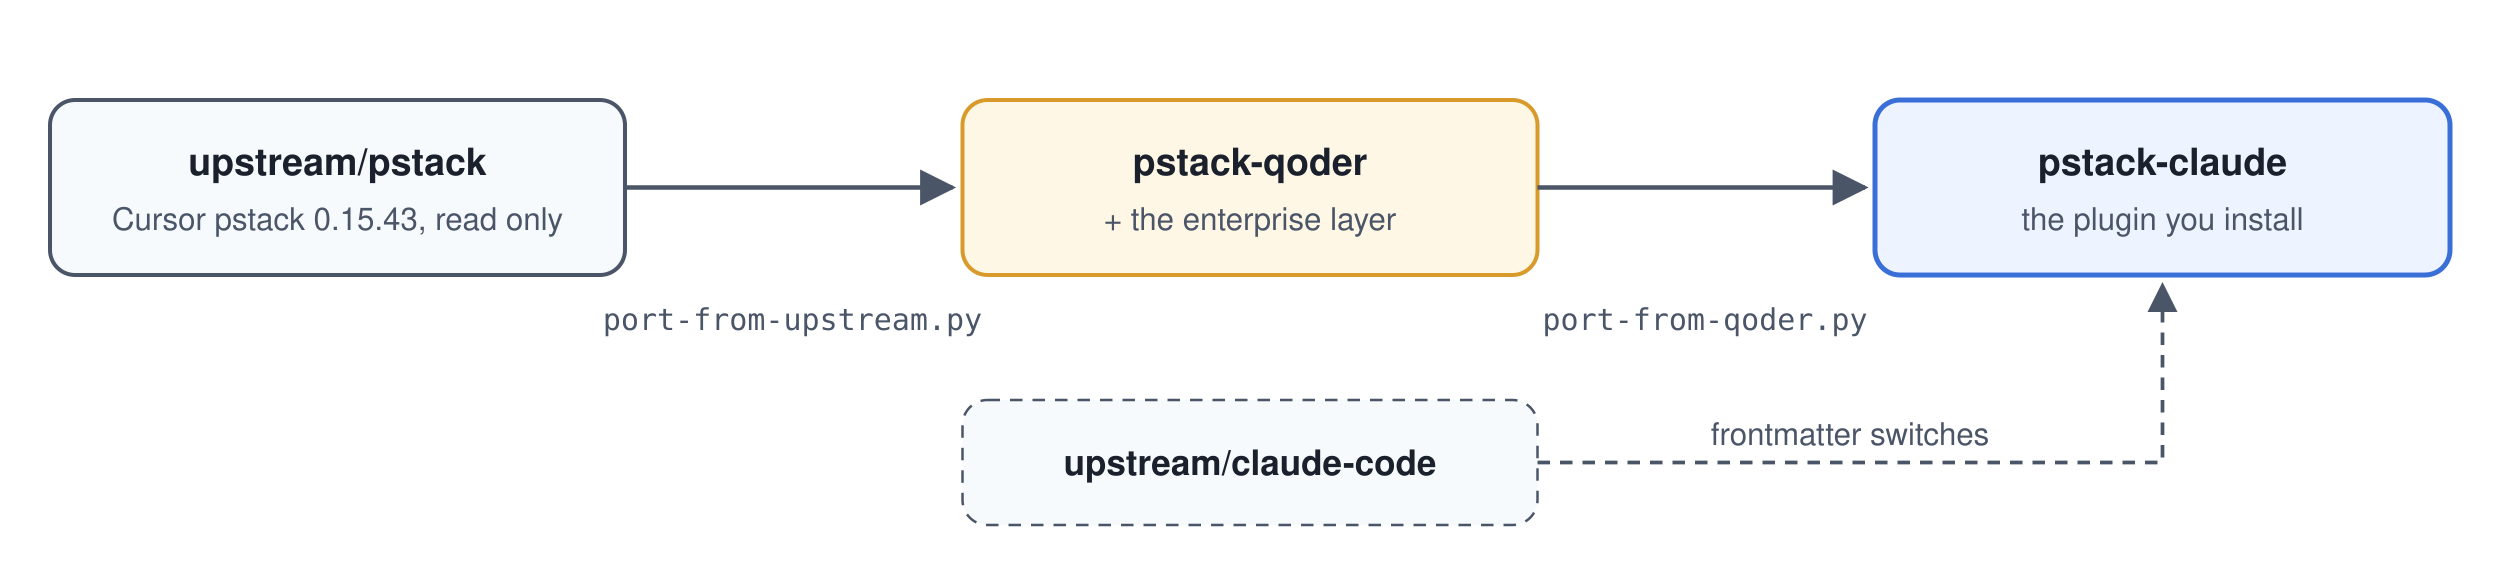
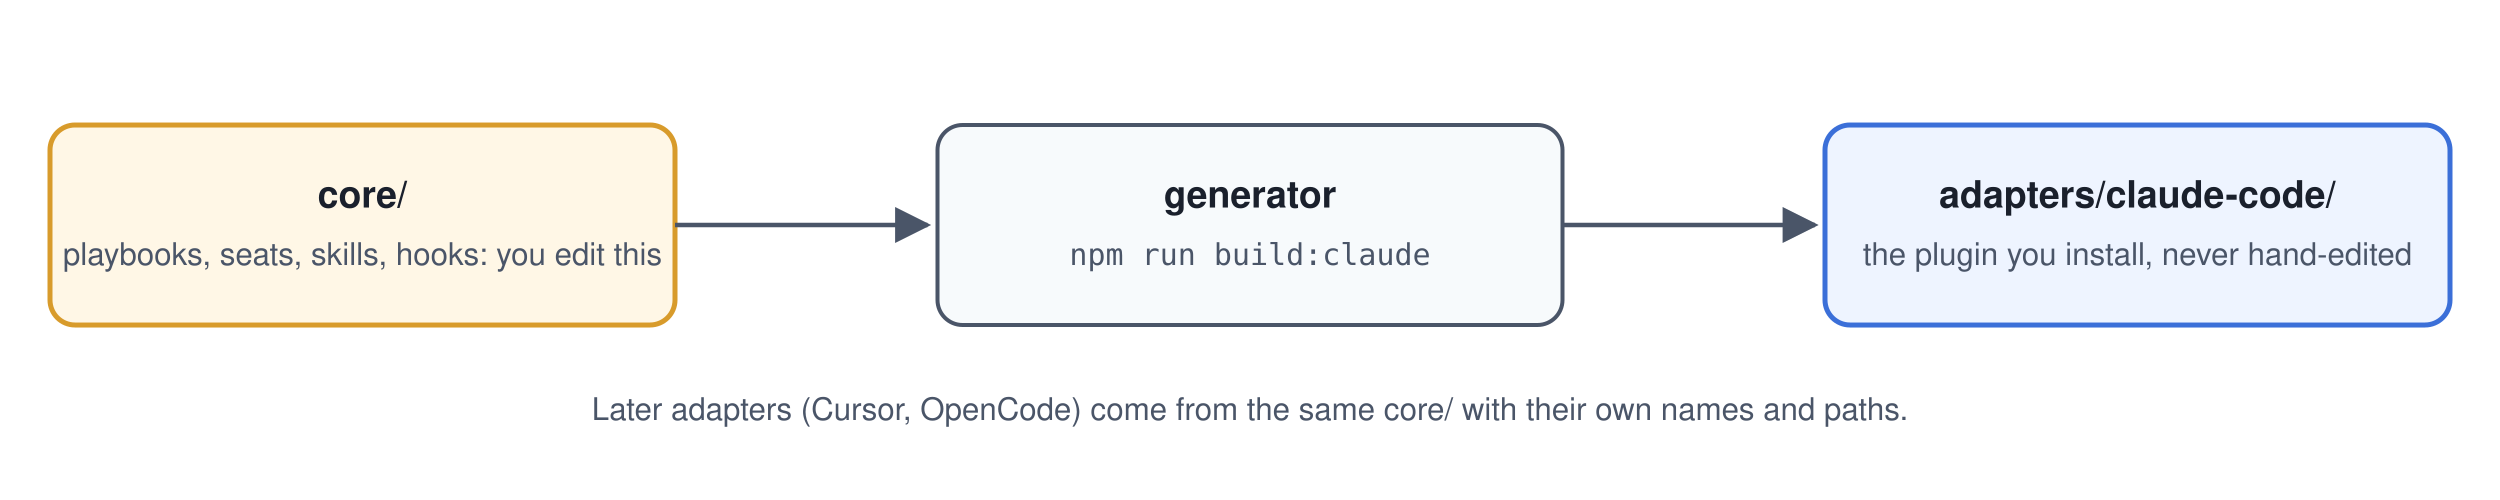
- <svg xmlns="http://www.w3.org/2000/svg" width="1000" height="230" viewBox="0 0 1000 230" font-family="-apple-system, BlinkMacSystemFont, 'Segoe UI', Helvetica, Arial, sans-serif">
+ <svg xmlns="http://www.w3.org/2000/svg" width="1000" height="200" viewBox="0 0 1000 200" font-family="-apple-system, BlinkMacSystemFont, 'Segoe UI', Helvetica, Arial, sans-serif">
  <defs>
    <marker id="a" viewBox="0 0 10 10" refX="9" refY="5" markerWidth="8" markerHeight="8" orient="auto">
      <path d="M0,0 L10,5 L0,10 z" fill="#4a5568" />
    </marker>
  </defs>
  <style>
    .t { font-size: 15px; font-weight: 700; fill: #1a202c; }
    .s { font-size: 12.5px; fill: #4a5568; }
    .c { font-size: 12px; fill: #4a5568; font-family: ui-monospace, Menlo, Consolas, monospace; }
  </style>
-   <rect width="1000" height="230" fill="#ffffff" />
-   <rect x="20" y="40" width="230" height="70" rx="10" fill="#f7fafc" stroke="#4a5568" stroke-width="1.6" />
-   <text x="135" y="70" text-anchor="middle" class="t">upstream/pstack</text>
-   <text x="135" y="92" text-anchor="middle" class="s">Cursor pstack 0.15.43, read only</text>
-   <rect x="385" y="40" width="230" height="70" rx="10" fill="#fff7e6" stroke="#d89b2b" stroke-width="1.6" />
-   <text x="500" y="70" text-anchor="middle" class="t">pstack-qoder</text>
-   <text x="500" y="92" text-anchor="middle" class="s">+ the enterprise layer</text>
-   <rect x="750" y="40" width="230" height="70" rx="10" fill="#eef4ff" stroke="#3b6fd8" stroke-width="2" />
-   <text x="865" y="70" text-anchor="middle" class="t">pstack-claude</text>
-   <text x="865" y="92" text-anchor="middle" class="s">the plugin you install</text>
-   <path d="M250,75 H381" stroke="#4a5568" stroke-width="1.8" marker-end="url(#a)" />
-   <text x="317" y="132" text-anchor="middle" class="c">port-from-upstream.py</text>
-   <path d="M615,75 H746" stroke="#4a5568" stroke-width="1.8" marker-end="url(#a)" />
-   <text x="682" y="132" text-anchor="middle" class="c">port-from-qoder.py</text>
-   <rect x="385" y="160" width="230" height="50" rx="10" fill="#f7fafc" stroke="#4a5568" stroke-dasharray="5 4" />
-   <text x="500" y="190" text-anchor="middle" class="t" style="font-size:14px">upstream/claude-code</text>
-   <path d="M615,185 H865 V114" stroke="#4a5568" stroke-width="1.5" stroke-dasharray="5 4" fill="none" marker-end="url(#a)" />
-   <text x="740" y="178" text-anchor="middle" class="s">frontmatter switches</text>
+   <rect width="1000" height="200" fill="#ffffff" />
+   <rect x="20" y="50" width="250" height="80" rx="10" fill="#fff7e6" stroke="#d89b2b" stroke-width="2" />
+   <text x="145" y="83" text-anchor="middle" class="t">core/</text>
+   <text x="145" y="106" text-anchor="middle" class="s">playbooks, seats, skills, hooks: you edit this</text>
+   <rect x="375" y="50" width="250" height="80" rx="10" fill="#f7fafc" stroke="#4a5568" stroke-width="1.6" />
+   <text x="500" y="83" text-anchor="middle" class="t">generator</text>
+   <text x="500" y="106" text-anchor="middle" class="c">npm run build:claude</text>
+   <rect x="730" y="50" width="250" height="80" rx="10" fill="#eef4ff" stroke="#3b6fd8" stroke-width="2" />
+   <text x="855" y="83" text-anchor="middle" class="t">adapters/claude-code/</text>
+   <text x="855" y="106" text-anchor="middle" class="s">the plugin you install, never hand-edited</text>
+   <path d="M270,90 H371" stroke="#4a5568" stroke-width="1.8" marker-end="url(#a)" />
+   <path d="M625,90 H726" stroke="#4a5568" stroke-width="1.8" marker-end="url(#a)" />
+   <text x="500" y="168" text-anchor="middle" class="s">Later adapters (Cursor, OpenCode) come from the same core/ with their own names and paths.</text>
</svg>
